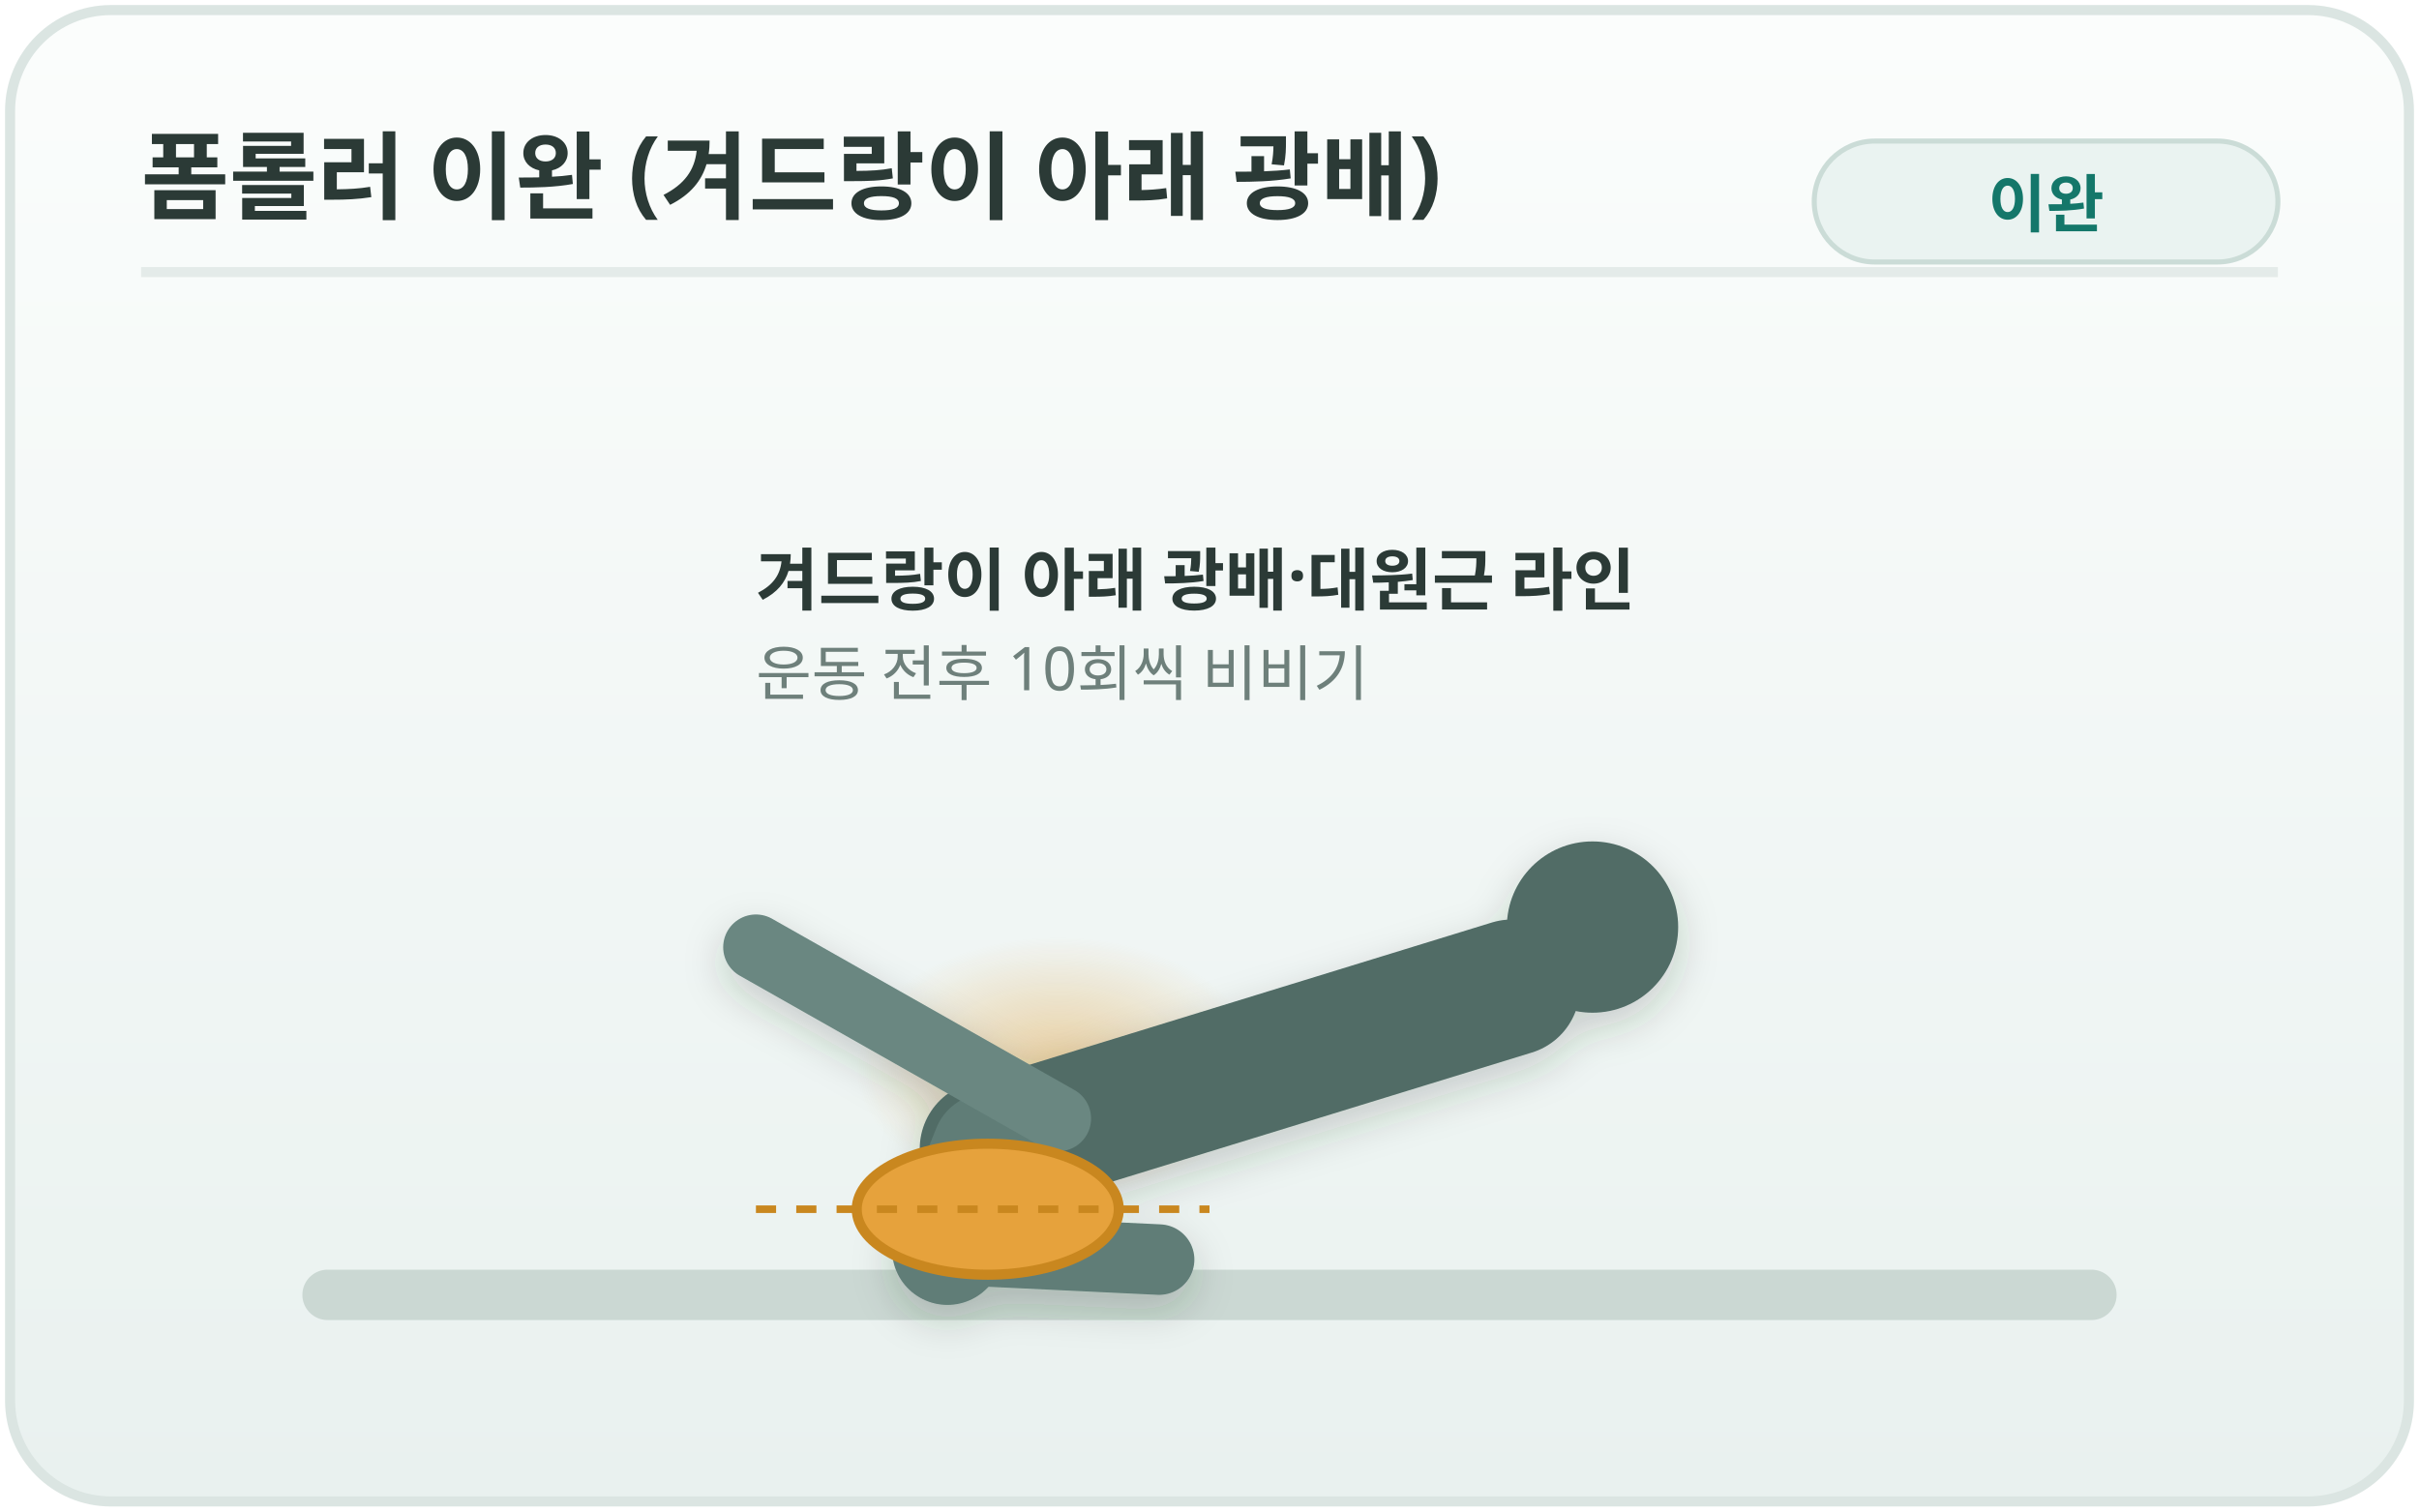
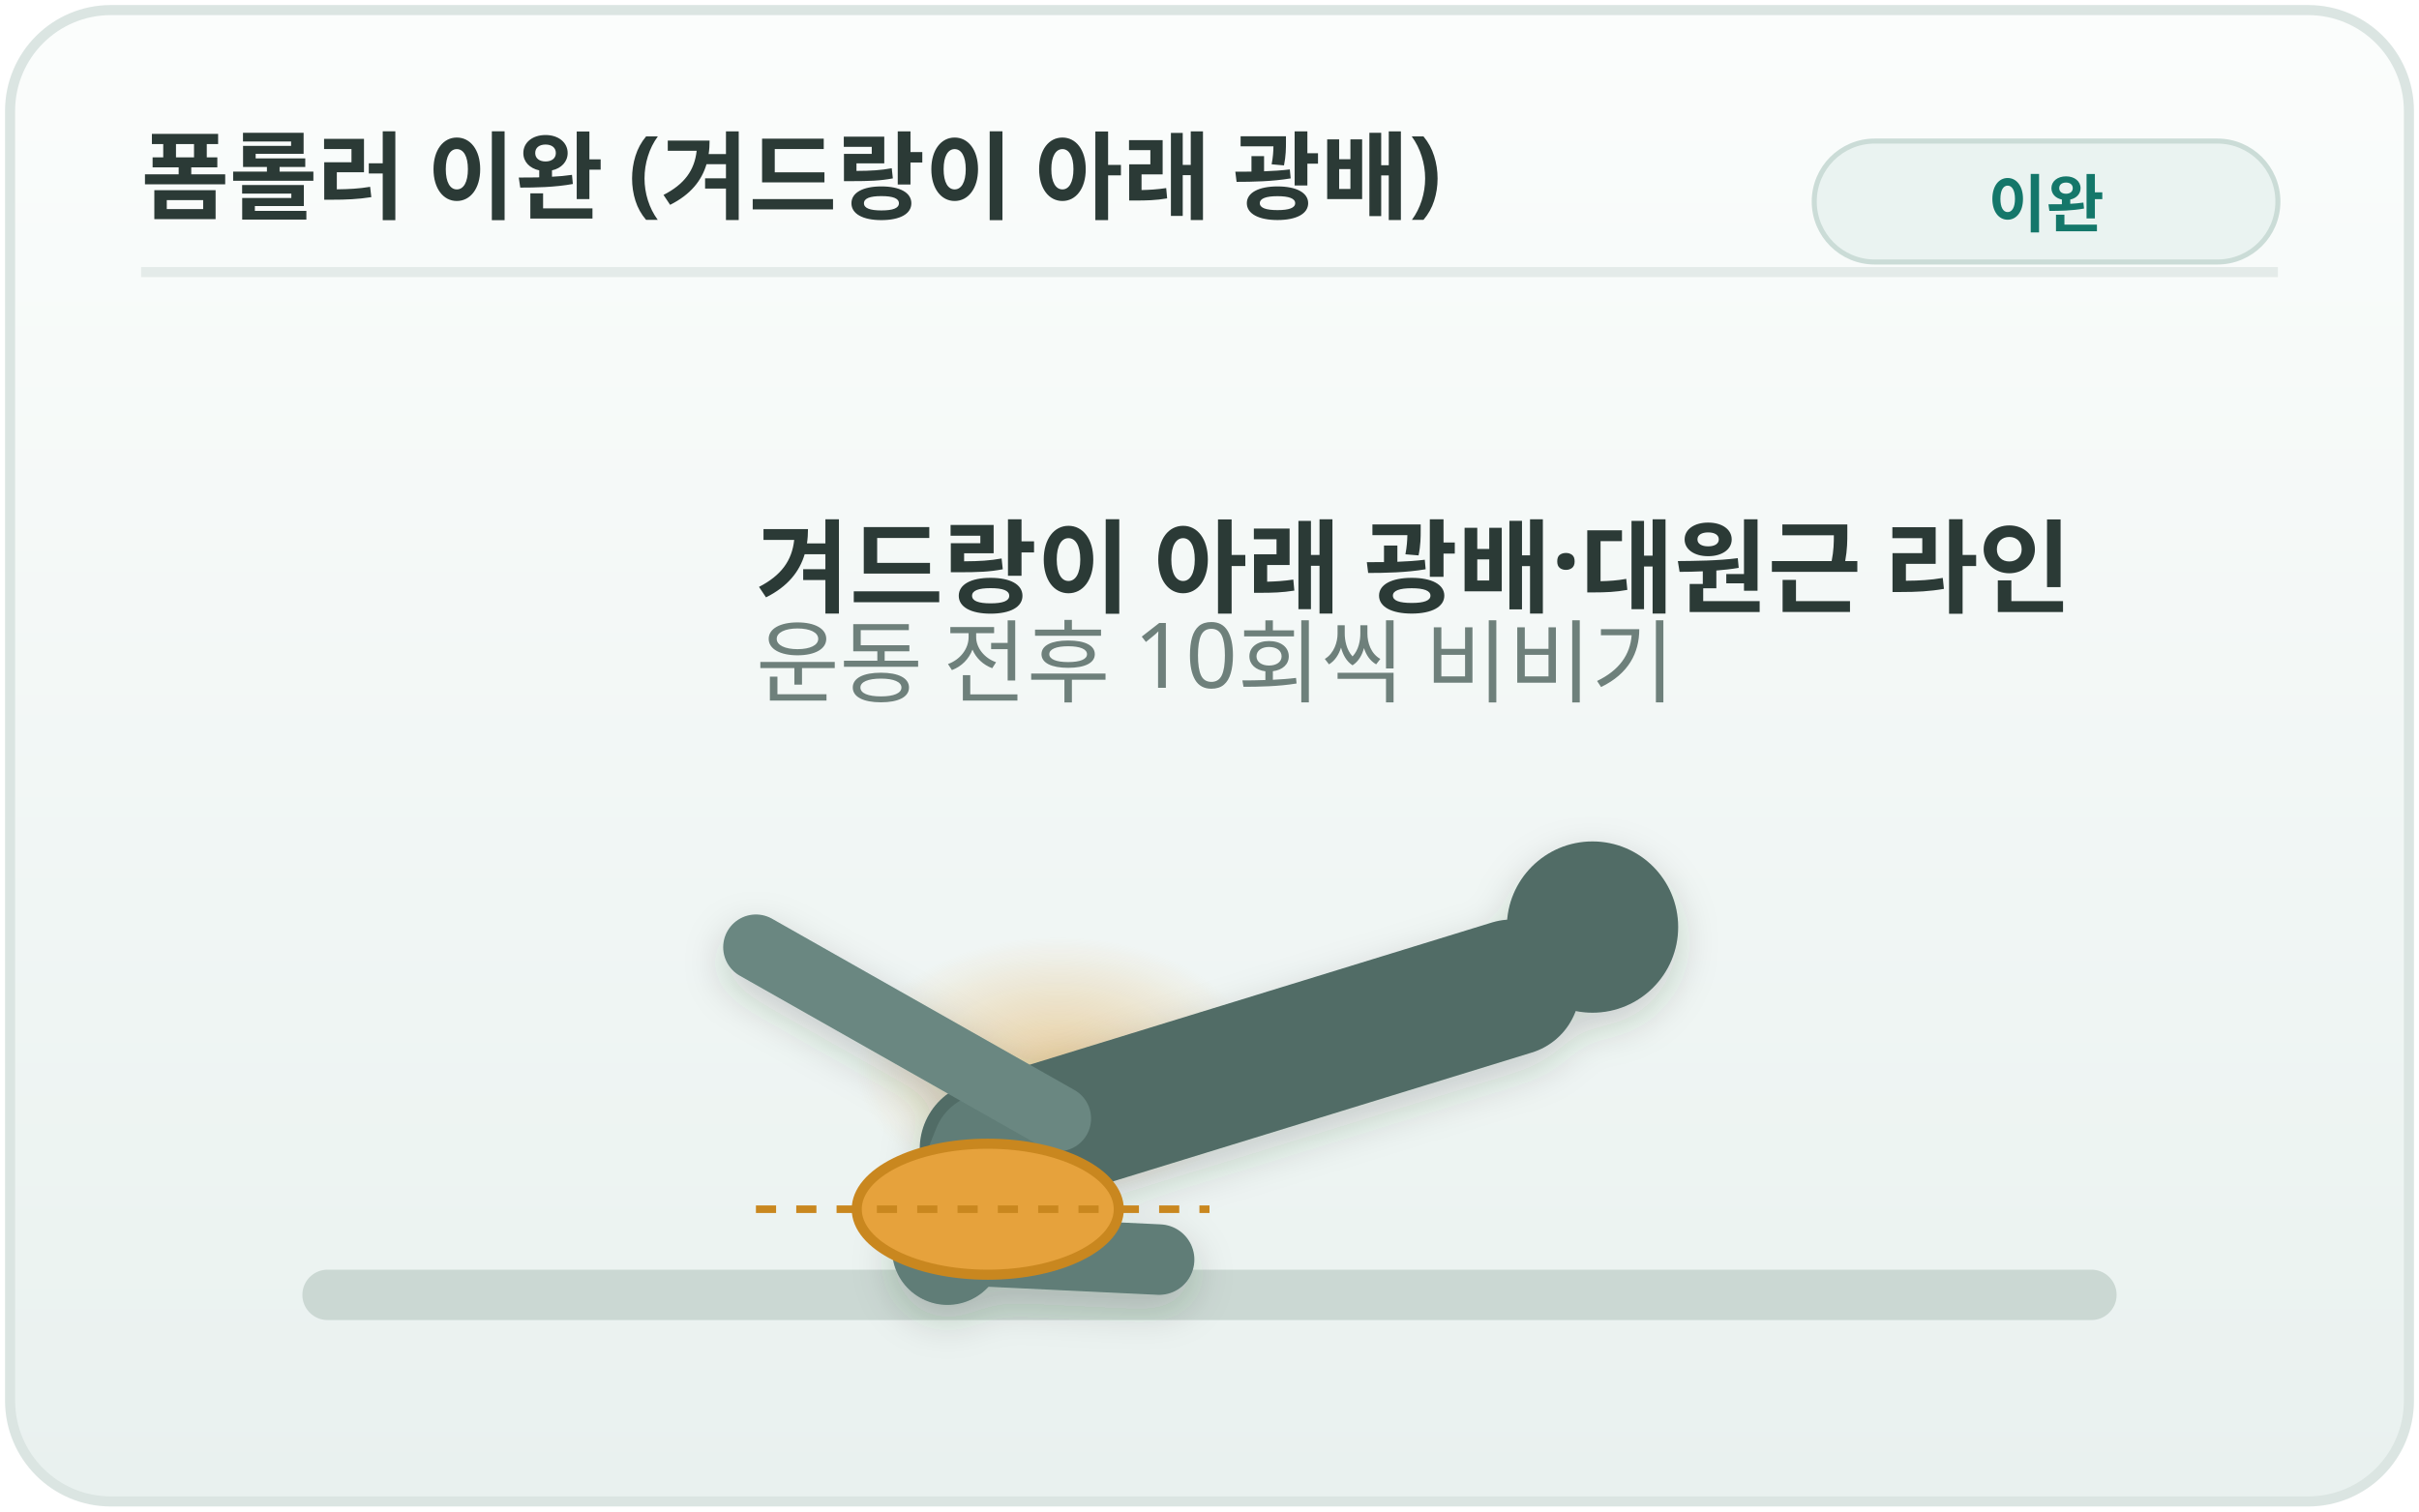
<svg xmlns="http://www.w3.org/2000/svg" viewBox="0 0 480 300" font-family="'Noto Sans KR','Apple SD Gothic Neo',sans-serif">
  <defs>
    <linearGradient id="bg" x1="0" y1="0" x2="0" y2="1">
      <stop offset="0" stop-color="#FBFDFC" />
      <stop offset="1" stop-color="#E9F1EF" />
    </linearGradient>
    <radialGradient id="glow" cx="50%" cy="50%" r="50%">
      <stop offset="0" stop-color="#E0982A" stop-opacity="0.42" />
      <stop offset="1" stop-color="#E0982A" stop-opacity="0" />
    </radialGradient>
    <filter id="soft" x="-30%" y="-30%" width="160%" height="160%">
      <feDropShadow dx="0" dy="3" stdDeviation="4" flood-color="#22332F" flood-opacity="0.20" />
    </filter>
  </defs>
  <rect x="2" y="2" width="476" height="296" rx="20" fill="url(#bg)" stroke="#DBE5E2" stroke-width="2" />
  <text x="28" y="42" font-size="19" font-weight="700" fill="#2B3A36">폼롤러 이완 (겨드랑이 아래 광배)</text>
  <line x1="28" y1="54" x2="452" y2="54" stroke="#E4EBE9" stroke-width="2" />
  <rect x="60" y="252" width="360" height="10" rx="5" fill="#CBD8D3" />
  <ellipse cx="210" cy="212" rx="40" ry="26" fill="url(#glow)" />
  <g filter="url(#soft)" stroke-linecap="round">
    <line x1="196" y1="228" x2="300" y2="196" stroke="#516C66" stroke-width="27" />
    <line x1="196" y1="228" x2="188" y2="248" stroke="#607D77" stroke-width="22" />
    <line x1="188" y1="248" x2="230" y2="250" stroke="#607D77" stroke-width="14" />
    <line x1="210" y1="222" x2="150" y2="188" stroke="#6A8781" stroke-width="13" />
    <circle cx="316" cy="184" r="17" fill="#516C66" />
  </g>
  <ellipse cx="196" cy="240" rx="26" ry="13" fill="#E6A23C" stroke="#C9871F" stroke-width="2" />
  <line x1="150" y1="240" x2="240" y2="240" stroke="#C9871F" stroke-width="1.5" stroke-dasharray="4 4" />
-   <text x="150" y="120" font-size="13.5" font-weight="600" fill="#2B3A36">겨드랑이 아래 광배·대원근 라인</text>
-   <text x="150" y="138" font-size="12" fill="#6E807B">운동 전후 10회씩 비비기</text>
+   <text x="150" y="120" font-size="20.2" font-weight="600" fill="#2B3A36">겨드랑이 아래 광배·대원근 라인</text>
+   <text x="150" y="138" font-size="18" fill="#6E807B">운동 전후 10회씩 비비기</text>
  <rect x="360" y="28" width="92" height="24" rx="12" fill="#EAF3F1" stroke="#CBDCD7" />
  <text x="406" y="45" font-size="12.5" font-weight="700" fill="#14776A" text-anchor="middle">이완</text>
</svg>
